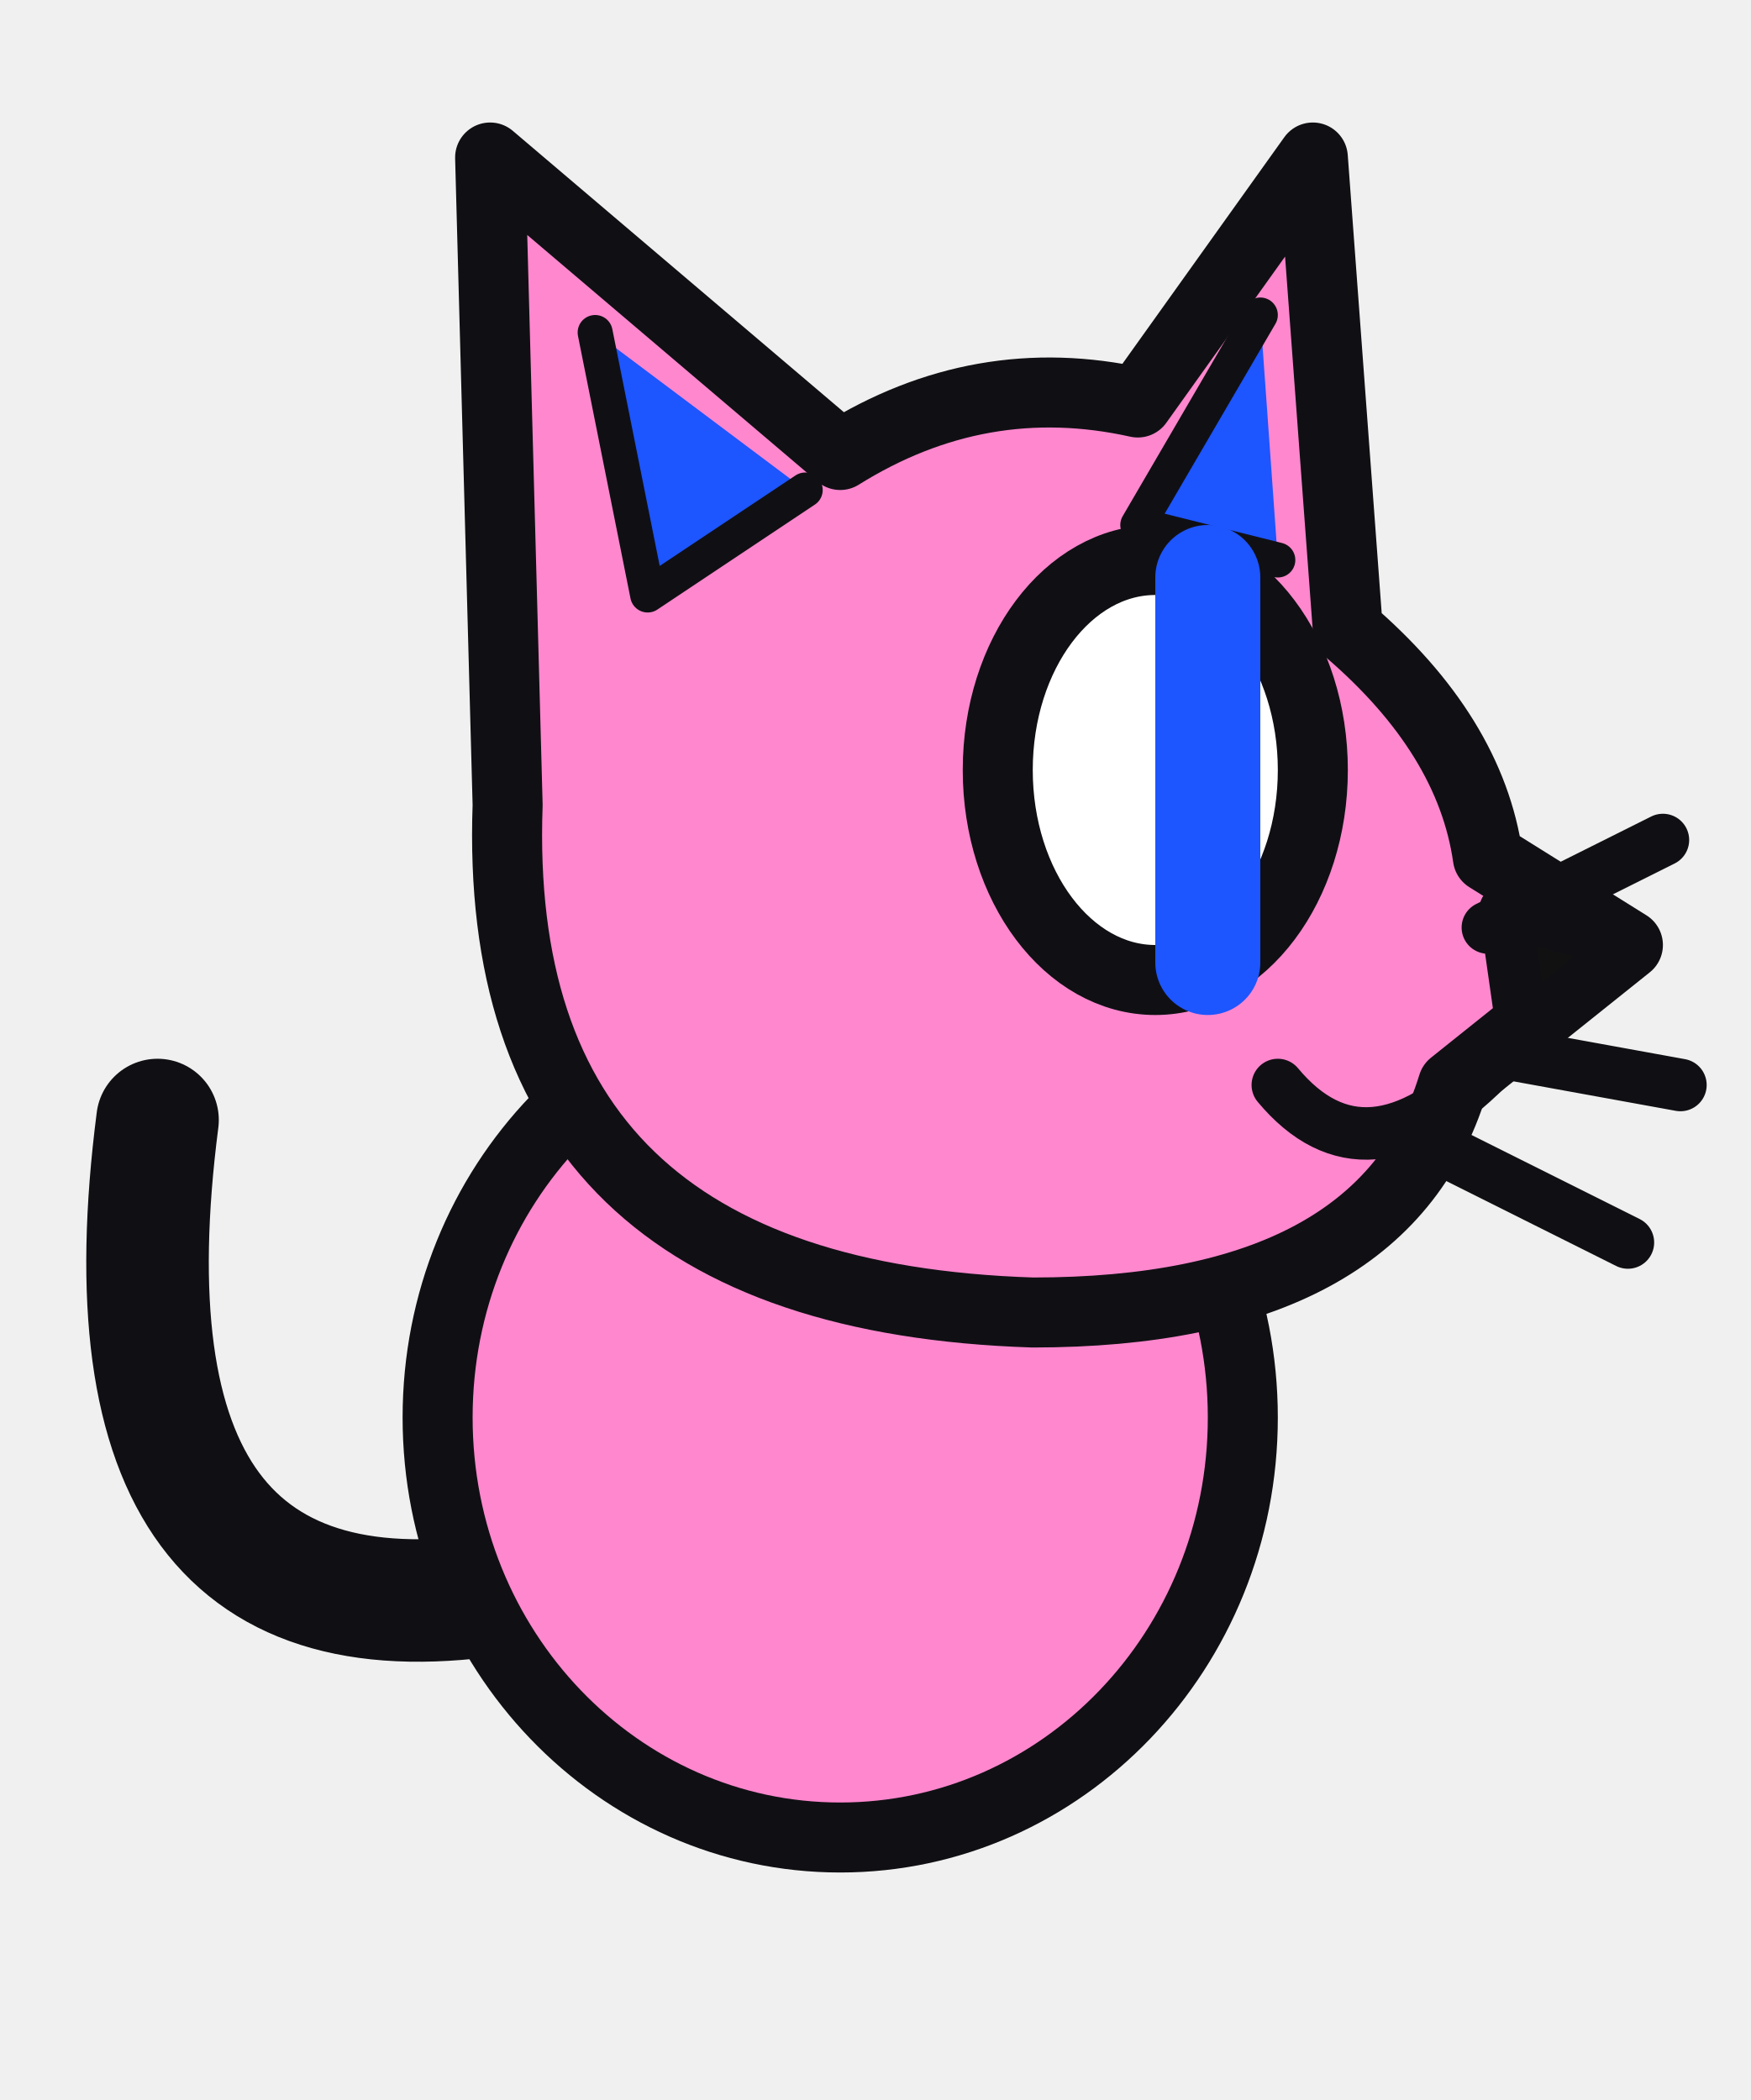
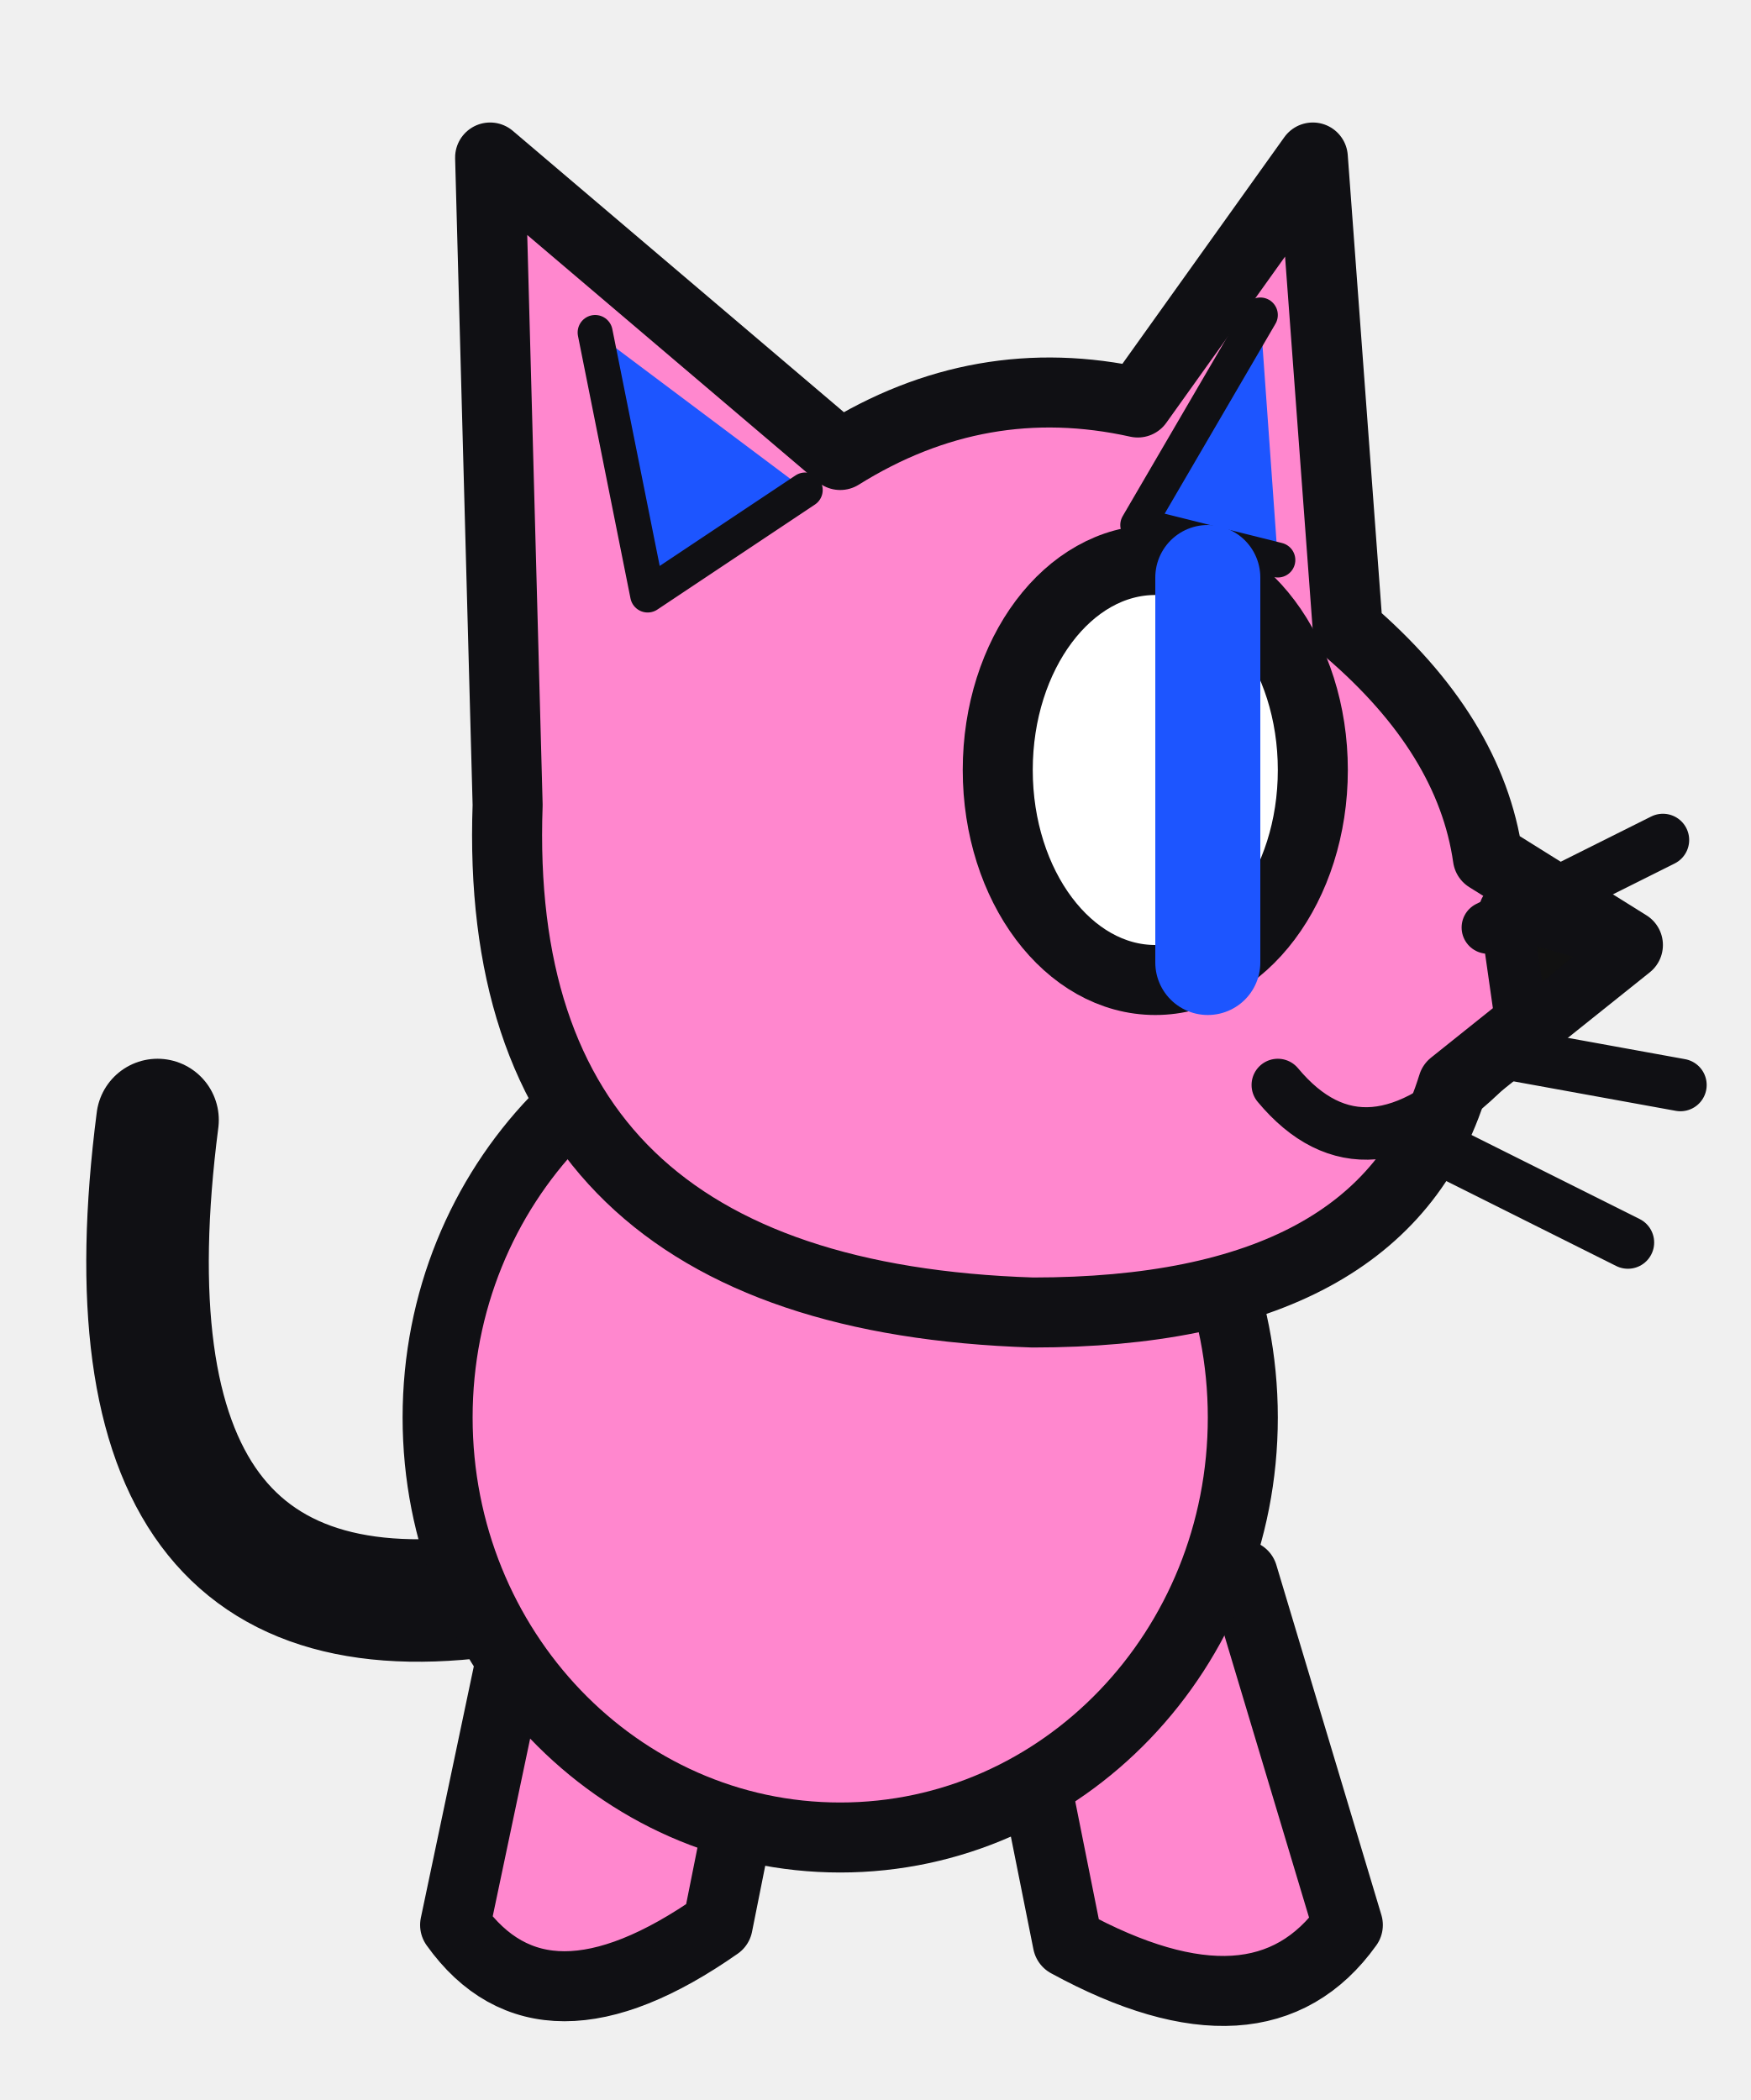
<svg xmlns="http://www.w3.org/2000/svg" viewBox="0 0 100 120">
  <g stroke="#101014" stroke-width="4" stroke-linecap="round" stroke-linejoin="round">
+     <g class="animal-feet" fill="#ff87ce">
+       <path d="m30 91-4 19q5 7 15 0l3-15M58 96l3 15q11 6 16-1l-6-20" />
+     </g>
    <path d="M29 91Q5 95 9 64" fill="none" stroke-width="7" />
    <ellipse cx="48" cy="81" rx="23" ry="24" fill="#ff87ce" />
    <path d="M29 46 28 9l20 17q8-5 17-3L75 9l2 27q7 6 8 13l8 5-10 8q-4 13-24 13Q28 74 29 46Z" fill="#ff87ce" />
    <path d="m34 19 3 15 9-6m26-10-7 12 8 2" fill="#1d55ff" stroke-width="2" />
    <ellipse cx="66" cy="44" rx="9" ry="12" fill="white" />
    <path d="M69 33v22" stroke="#1d55ff" stroke-width="6" />
    <path d="m86 52 7 2-6 5Z" fill="#111" stroke-width="3" />
    <path d="M85 61q-7 7-12 1m12-9 10-5m-10 12 11 2m-15 3 12 6" fill="none" stroke-width="3" />
  </g>
</svg>
